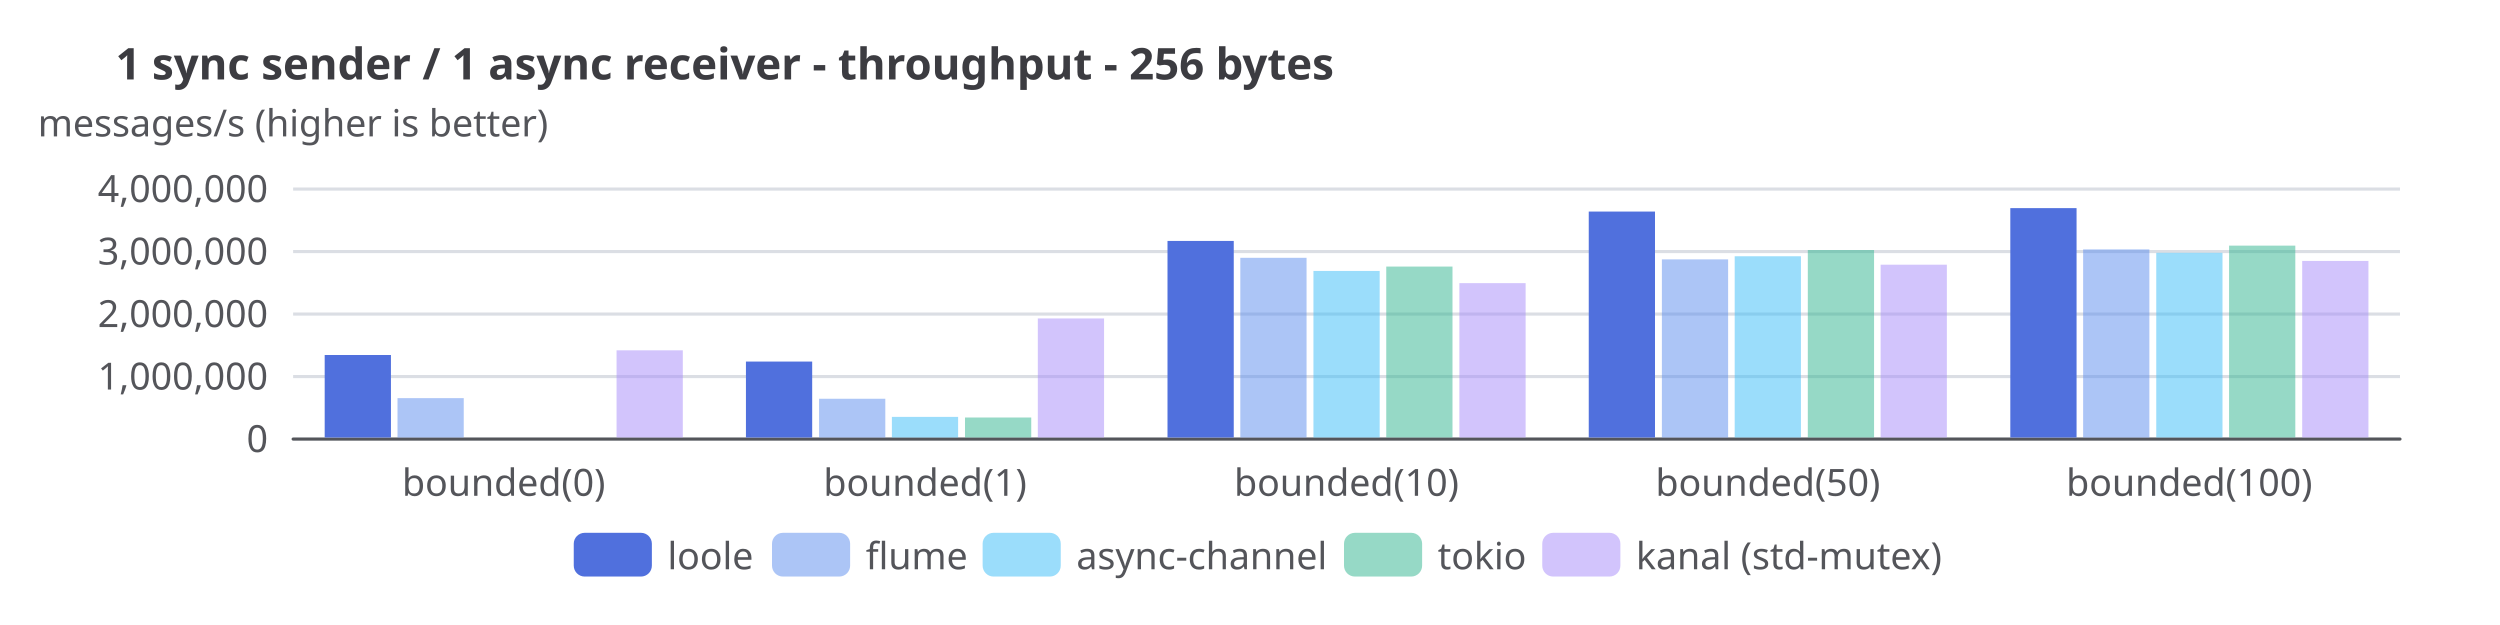
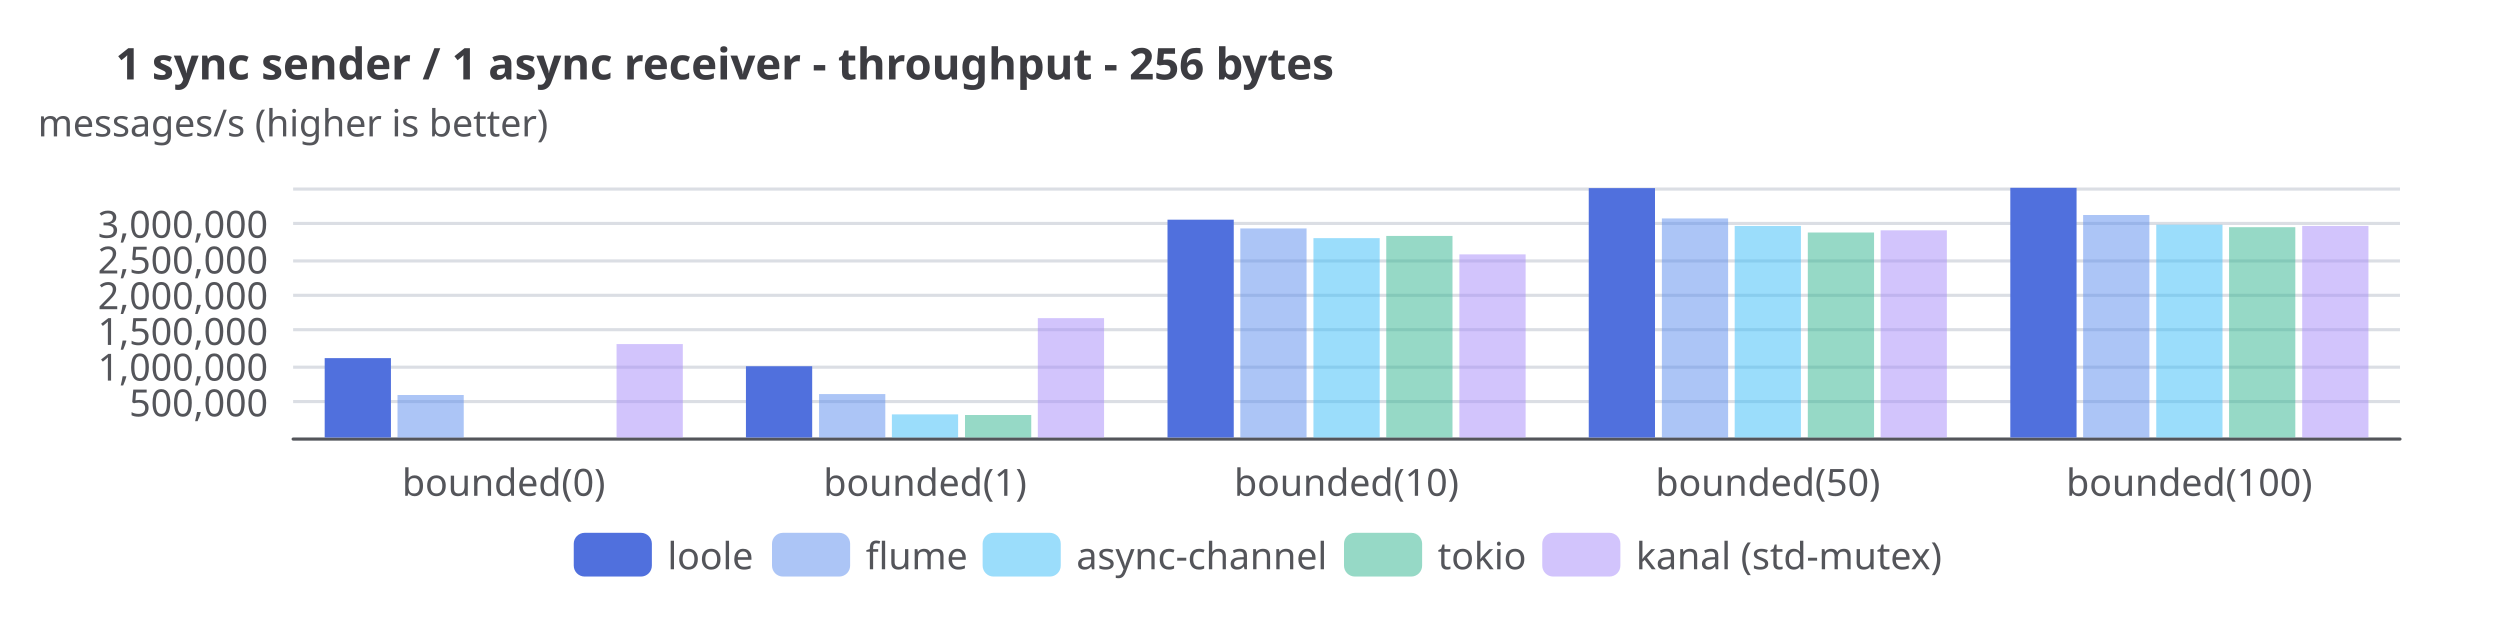
<svg xmlns="http://www.w3.org/2000/svg" width="800" height="200" version="1.1" baseProfile="full" viewBox="0 0 800 200">
  <rect width="800" height="200" x="0" y="0" fill="white" />
  <path d="M93.8 140.5L768 140.5" fill="none" pointer-events="visible" stroke="#dbdee4" class="zr13-cls-91" />
-   <path d="M93.8 120.5L768 120.5" fill="none" pointer-events="visible" stroke="#dbdee4" class="zr13-cls-91" />
-   <path d="M93.8 100.5L768 100.5" fill="none" pointer-events="visible" stroke="#dbdee4" class="zr13-cls-91" />
-   <path d="M93.8 80.5L768 80.5" fill="none" pointer-events="visible" stroke="#dbdee4" class="zr13-cls-91" />
+   <path d="M93.8 128.5L768 128.5" fill="none" pointer-events="visible" stroke="#dbdee4" class="zr13-cls-91" />
+   <path d="M93.8 117.5L768 117.5" fill="none" pointer-events="visible" stroke="#dbdee4" class="zr13-cls-91" />
+   <path d="M93.8 105.5L768 105.5" fill="none" pointer-events="visible" stroke="#dbdee4" class="zr13-cls-91" />
+   <path d="M93.8 94.5L768 94.5" fill="none" pointer-events="visible" stroke="#dbdee4" class="zr13-cls-91" />
+   <path d="M93.8 83.5L768 83.5" fill="none" pointer-events="visible" stroke="#dbdee4" class="zr13-cls-91" />
+   <path d="M93.8 71.5L768 71.5" fill="none" pointer-events="visible" stroke="#dbdee4" class="zr13-cls-91" />
  <path d="M93.8 60.5L768 60.5" fill="none" pointer-events="visible" stroke="#dbdee4" class="zr13-cls-91" />
  <text dominant-baseline="central" text-anchor="middle" style="font-size:12px;font-family:sans-serif;" xml:space="preserve" y="-6" transform="translate(93.76 45)" fill="#54555a">messages/s (higher is better)</text>
  <path d="M93.8 140.5L768 140.5" fill="none" pointer-events="visible" stroke="#54555a" stroke-linecap="round" class="zr13-cls-91" />
-   <text dominant-baseline="central" text-anchor="end" style="font-size:12px;font-family:sans-serif;" transform="translate(85.76 140)" fill="#54555a">0</text>
-   <text dominant-baseline="central" text-anchor="end" style="font-size:12px;font-family:sans-serif;" transform="translate(85.76 120)" fill="#54555a">1,000,000</text>
-   <text dominant-baseline="central" text-anchor="end" style="font-size:12px;font-family:sans-serif;" transform="translate(85.76 100)" fill="#54555a">2,000,000</text>
-   <text dominant-baseline="central" text-anchor="end" style="font-size:12px;font-family:sans-serif;" transform="translate(85.76 80)" fill="#54555a">3,000,000</text>
-   <text dominant-baseline="central" text-anchor="end" style="font-size:12px;font-family:sans-serif;" transform="translate(85.76 60)" fill="#54555a">4,000,000</text>
+   <text dominant-baseline="central" text-anchor="end" style="font-size:12px;font-family:sans-serif;" transform="translate(85.76 128.5714)" fill="#54555a">500,000</text>
+   <text dominant-baseline="central" text-anchor="end" style="font-size:12px;font-family:sans-serif;" transform="translate(85.76 117.1429)" fill="#54555a">1,000,000</text>
+   <text dominant-baseline="central" text-anchor="end" style="font-size:12px;font-family:sans-serif;" transform="translate(85.76 105.7143)" fill="#54555a">1,500,000</text>
+   <text dominant-baseline="central" text-anchor="end" style="font-size:12px;font-family:sans-serif;" transform="translate(85.76 94.2857)" fill="#54555a">2,000,000</text>
+   <text dominant-baseline="central" text-anchor="end" style="font-size:12px;font-family:sans-serif;" transform="translate(85.76 82.8571)" fill="#54555a">2,500,000</text>
+   <text dominant-baseline="central" text-anchor="end" style="font-size:12px;font-family:sans-serif;" transform="translate(85.76 71.4286)" fill="#54555a">3,000,000</text>
  <text dominant-baseline="central" text-anchor="middle" style="font-size:12px;font-family:sans-serif;" y="6" transform="translate(161.184 148)" fill="#54555a">bounded(0)</text>
  <text dominant-baseline="central" text-anchor="middle" style="font-size:12px;font-family:sans-serif;" y="6" transform="translate(296.032 148)" fill="#54555a">bounded(1)</text>
  <text dominant-baseline="central" text-anchor="middle" style="font-size:12px;font-family:sans-serif;" y="6" transform="translate(430.88 148)" fill="#54555a">bounded(10)</text>
  <text dominant-baseline="central" text-anchor="middle" style="font-size:12px;font-family:sans-serif;" y="6" transform="translate(565.728 148)" fill="#54555a">bounded(50)</text>
  <text dominant-baseline="central" text-anchor="middle" style="font-size:12px;font-family:sans-serif;" y="6" transform="translate(700.576 148)" fill="#54555a">bounded(100)</text>
-   <path d="M103.9 140l21.2 0l0 -26.4l-21.2 0Z" fill="#5070dd" ecmeta_series_index="0" ecmeta_data_index="0" ecmeta_ssr_type="chart" class="zr13-cls-92" />
-   <path d="M238.7 140l21.2 0l0 -24.3l-21.2 0Z" fill="#5070dd" ecmeta_series_index="0" ecmeta_data_index="1" ecmeta_ssr_type="chart" class="zr13-cls-92" />
-   <path d="M373.6 140l21.2 0l0 -62.9l-21.2 0Z" fill="#5070dd" ecmeta_series_index="0" ecmeta_data_index="2" ecmeta_ssr_type="chart" class="zr13-cls-92" />
-   <path d="M508.4 140l21.2 0l0 -72.3l-21.2 0Z" fill="#5070dd" ecmeta_series_index="0" ecmeta_data_index="3" ecmeta_ssr_type="chart" class="zr13-cls-92" />
-   <path d="M643.3 140l21.2 0l0 -73.4l-21.2 0Z" fill="#5070dd" ecmeta_series_index="0" ecmeta_data_index="4" ecmeta_ssr_type="chart" class="zr13-cls-92" />
-   <path d="M127.2 140l21.2 0l0 -12.6l-21.2 0Z" fill="rgb(91,141,239)" fill-opacity="0.5" ecmeta_series_index="1" ecmeta_data_index="0" ecmeta_ssr_type="chart" class="zr13-cls-93" />
-   <path d="M262.1 140l21.2 0l0 -12.4l-21.2 0Z" fill="rgb(91,141,239)" fill-opacity="0.5" ecmeta_series_index="1" ecmeta_data_index="1" ecmeta_ssr_type="chart" class="zr13-cls-93" />
-   <path d="M396.9 140l21.2 0l0 -57.5l-21.2 0Z" fill="rgb(91,141,239)" fill-opacity="0.5" ecmeta_series_index="1" ecmeta_data_index="2" ecmeta_ssr_type="chart" class="zr13-cls-93" />
-   <path d="M531.8 140l21.2 0l0 -57l-21.2 0Z" fill="rgb(91,141,239)" fill-opacity="0.5" ecmeta_series_index="1" ecmeta_data_index="3" ecmeta_ssr_type="chart" class="zr13-cls-93" />
-   <path d="M666.6 140l21.2 0l0 -60.2l-21.2 0Z" fill="rgb(91,141,239)" fill-opacity="0.5" ecmeta_series_index="1" ecmeta_data_index="4" ecmeta_ssr_type="chart" class="zr13-cls-93" />
-   <path d="M285.4 140l21.2 0l0 -6.6l-21.2 0Z" fill="rgb(56,189,248)" fill-opacity="0.5" ecmeta_series_index="2" ecmeta_data_index="1" ecmeta_ssr_type="chart" class="zr13-cls-94" />
-   <path d="M420.3 140l21.2 0l0 -53.3l-21.2 0Z" fill="rgb(56,189,248)" fill-opacity="0.5" ecmeta_series_index="2" ecmeta_data_index="2" ecmeta_ssr_type="chart" class="zr13-cls-94" />
-   <path d="M555.1 140l21.2 0l0 -58l-21.2 0Z" fill="rgb(56,189,248)" fill-opacity="0.5" ecmeta_series_index="2" ecmeta_data_index="3" ecmeta_ssr_type="chart" class="zr13-cls-94" />
-   <path d="M690 140l21.2 0l0 -59.1l-21.2 0Z" fill="rgb(56,189,248)" fill-opacity="0.5" ecmeta_series_index="2" ecmeta_data_index="4" ecmeta_ssr_type="chart" class="zr13-cls-94" />
-   <path d="M308.8 140l21.2 0l0 -6.4l-21.2 0Z" fill="rgb(47,181,142)" fill-opacity="0.5" ecmeta_series_index="3" ecmeta_data_index="1" ecmeta_ssr_type="chart" class="zr13-cls-95" />
-   <path d="M443.6 140l21.2 0l0 -54.7l-21.2 0Z" fill="rgb(47,181,142)" fill-opacity="0.5" ecmeta_series_index="3" ecmeta_data_index="2" ecmeta_ssr_type="chart" class="zr13-cls-95" />
-   <path d="M578.5 140l21.2 0l0 -60l-21.2 0Z" fill="rgb(47,181,142)" fill-opacity="0.5" ecmeta_series_index="3" ecmeta_data_index="3" ecmeta_ssr_type="chart" class="zr13-cls-95" />
-   <path d="M713.3 140l21.2 0l0 -61.4l-21.2 0Z" fill="rgb(47,181,142)" fill-opacity="0.5" ecmeta_series_index="3" ecmeta_data_index="4" ecmeta_ssr_type="chart" class="zr13-cls-95" />
-   <path d="M197.3 140l21.2 0l0 -27.9l-21.2 0Z" fill="rgb(167,139,250)" fill-opacity="0.5" ecmeta_series_index="4" ecmeta_data_index="0" ecmeta_ssr_type="chart" class="zr13-cls-96" />
-   <path d="M332.1 140l21.2 0l0 -38.1l-21.2 0Z" fill="rgb(167,139,250)" fill-opacity="0.5" ecmeta_series_index="4" ecmeta_data_index="1" ecmeta_ssr_type="chart" class="zr13-cls-96" />
-   <path d="M467 140l21.2 0l0 -49.4l-21.2 0Z" fill="rgb(167,139,250)" fill-opacity="0.5" ecmeta_series_index="4" ecmeta_data_index="2" ecmeta_ssr_type="chart" class="zr13-cls-96" />
-   <path d="M601.8 140l21.2 0l0 -55.3l-21.2 0Z" fill="rgb(167,139,250)" fill-opacity="0.5" ecmeta_series_index="4" ecmeta_data_index="3" ecmeta_ssr_type="chart" class="zr13-cls-96" />
-   <path d="M736.7 140l21.2 0l0 -56.5l-21.2 0Z" fill="rgb(167,139,250)" fill-opacity="0.5" ecmeta_series_index="4" ecmeta_data_index="4" ecmeta_ssr_type="chart" class="zr13-cls-96" />
+   <path d="M103.9 140l21.2 0l0 -25.4l-21.2 0Z" fill="#5070dd" ecmeta_series_index="0" ecmeta_data_index="0" ecmeta_ssr_type="chart" class="zr13-cls-92" />
+   <path d="M238.7 140l21.2 0l0 -22.8l-21.2 0Z" fill="#5070dd" ecmeta_series_index="0" ecmeta_data_index="1" ecmeta_ssr_type="chart" class="zr13-cls-92" />
+   <path d="M373.6 140l21.2 0l0 -69.7l-21.2 0Z" fill="#5070dd" ecmeta_series_index="0" ecmeta_data_index="2" ecmeta_ssr_type="chart" class="zr13-cls-92" />
+   <path d="M508.4 140l21.2 0l0 -79.8l-21.2 0Z" fill="#5070dd" ecmeta_series_index="0" ecmeta_data_index="3" ecmeta_ssr_type="chart" class="zr13-cls-92" />
+   <path d="M643.3 140l21.2 0l0 -79.9l-21.2 0Z" fill="#5070dd" ecmeta_series_index="0" ecmeta_data_index="4" ecmeta_ssr_type="chart" class="zr13-cls-92" />
+   <path d="M127.2 140l21.2 0l0 -13.6l-21.2 0Z" fill="rgb(91,141,239)" fill-opacity="0.5" ecmeta_series_index="1" ecmeta_data_index="0" ecmeta_ssr_type="chart" class="zr13-cls-93" />
+   <path d="M262.1 140l21.2 0l0 -13.9l-21.2 0Z" fill="rgb(91,141,239)" fill-opacity="0.5" ecmeta_series_index="1" ecmeta_data_index="1" ecmeta_ssr_type="chart" class="zr13-cls-93" />
+   <path d="M396.9 140l21.2 0l0 -66.9l-21.2 0Z" fill="rgb(91,141,239)" fill-opacity="0.5" ecmeta_series_index="1" ecmeta_data_index="2" ecmeta_ssr_type="chart" class="zr13-cls-93" />
+   <path d="M531.8 140l21.2 0l0 -70.1l-21.2 0Z" fill="rgb(91,141,239)" fill-opacity="0.5" ecmeta_series_index="1" ecmeta_data_index="3" ecmeta_ssr_type="chart" class="zr13-cls-93" />
+   <path d="M666.6 140l21.2 0l0 -71.2l-21.2 0Z" fill="rgb(91,141,239)" fill-opacity="0.5" ecmeta_series_index="1" ecmeta_data_index="4" ecmeta_ssr_type="chart" class="zr13-cls-93" />
+   <path d="M285.4 140l21.2 0l0 -7.4l-21.2 0Z" fill="rgb(56,189,248)" fill-opacity="0.5" ecmeta_series_index="2" ecmeta_data_index="1" ecmeta_ssr_type="chart" class="zr13-cls-94" />
+   <path d="M420.3 140l21.2 0l0 -63.8l-21.2 0Z" fill="rgb(56,189,248)" fill-opacity="0.5" ecmeta_series_index="2" ecmeta_data_index="2" ecmeta_ssr_type="chart" class="zr13-cls-94" />
+   <path d="M555.1 140l21.2 0l0 -67.7l-21.2 0Z" fill="rgb(56,189,248)" fill-opacity="0.5" ecmeta_series_index="2" ecmeta_data_index="3" ecmeta_ssr_type="chart" class="zr13-cls-94" />
+   <path d="M690 140l21.2 0l0 -68.1l-21.2 0Z" fill="rgb(56,189,248)" fill-opacity="0.5" ecmeta_series_index="2" ecmeta_data_index="4" ecmeta_ssr_type="chart" class="zr13-cls-94" />
+   <path d="M308.8 140l21.2 0l0 -7.2l-21.2 0Z" fill="rgb(47,181,142)" fill-opacity="0.5" ecmeta_series_index="3" ecmeta_data_index="1" ecmeta_ssr_type="chart" class="zr13-cls-95" />
+   <path d="M443.6 140l21.2 0l0 -64.5l-21.2 0Z" fill="rgb(47,181,142)" fill-opacity="0.5" ecmeta_series_index="3" ecmeta_data_index="2" ecmeta_ssr_type="chart" class="zr13-cls-95" />
+   <path d="M578.5 140l21.2 0l0 -65.6l-21.2 0Z" fill="rgb(47,181,142)" fill-opacity="0.5" ecmeta_series_index="3" ecmeta_data_index="3" ecmeta_ssr_type="chart" class="zr13-cls-95" />
+   <path d="M713.3 140l21.2 0l0 -67.3l-21.2 0Z" fill="rgb(47,181,142)" fill-opacity="0.5" ecmeta_series_index="3" ecmeta_data_index="4" ecmeta_ssr_type="chart" class="zr13-cls-95" />
+   <path d="M197.3 140l21.2 0l0 -29.9l-21.2 0Z" fill="rgb(167,139,250)" fill-opacity="0.5" ecmeta_series_index="4" ecmeta_data_index="0" ecmeta_ssr_type="chart" class="zr13-cls-96" />
+   <path d="M332.1 140l21.2 0l0 -38.2l-21.2 0Z" fill="rgb(167,139,250)" fill-opacity="0.5" ecmeta_series_index="4" ecmeta_data_index="1" ecmeta_ssr_type="chart" class="zr13-cls-96" />
+   <path d="M467 140l21.2 0l0 -58.6l-21.2 0Z" fill="rgb(167,139,250)" fill-opacity="0.5" ecmeta_series_index="4" ecmeta_data_index="2" ecmeta_ssr_type="chart" class="zr13-cls-96" />
+   <path d="M601.8 140l21.2 0l0 -66.3l-21.2 0Z" fill="rgb(167,139,250)" fill-opacity="0.5" ecmeta_series_index="4" ecmeta_data_index="3" ecmeta_ssr_type="chart" class="zr13-cls-96" />
+   <path d="M736.7 140l21.2 0l0 -67.7l-21.2 0Z" fill="rgb(167,139,250)" fill-opacity="0.5" ecmeta_series_index="4" ecmeta_data_index="4" ecmeta_ssr_type="chart" class="zr13-cls-96" />
  <path d="M-5 -5.5l442.8 0l0 25l-442.8 0Z" transform="translate(183.6 170.5)" fill="rgb(0,0,0)" fill-opacity="0" stroke="#b7b9be" stroke-width="0" class="zr13-cls-91" />
  <path d="M3.5 0L21.5 0A3.5 3.5 0 0 1 25 3.5L25 10.5A3.5 3.5 0 0 1 21.5 14L3.5 14A3.5 3.5 0 0 1 0 10.5L0 3.5A3.5 3.5 0 0 1 3.5 0Z" transform="translate(183.6 170.5)" fill="#5070dd" ecmeta_series_index="0" ecmeta_data_index="0" ecmeta_ssr_type="legend" ecmeta_silent="true" class="zr13-cls-91" />
  <text dominant-baseline="central" text-anchor="start" style="font-size:12px;font-family:sans-serif;" x="30" y="7" transform="translate(183.6 170.5)" fill="#54555a">loole</text>
  <path d="M0 0l55.4 0l0 14l-55.4 0Z" transform="translate(183.6 170.5)" fill="none" pointer-events="visible" ecmeta_series_index="0" ecmeta_data_index="0" ecmeta_ssr_type="legend" class="zr13-cls-97" />
  <path d="M3.5 0L21.5 0A3.5 3.5 0 0 1 25 3.5L25 10.5A3.5 3.5 0 0 1 21.5 14L3.5 14A3.5 3.5 0 0 1 0 10.5L0 3.5A3.5 3.5 0 0 1 3.5 0Z" transform="translate(247.04 170.5)" fill="rgb(91,141,239)" fill-opacity="0.5" ecmeta_series_index="1" ecmeta_data_index="1" ecmeta_ssr_type="legend" ecmeta_silent="true" class="zr13-cls-91" />
  <text dominant-baseline="central" text-anchor="start" style="font-size:12px;font-family:sans-serif;" x="30" y="7" transform="translate(247.04 170.5)" fill="#54555a">flume</text>
  <path d="M0 0l59.4 0l0 14l-59.4 0Z" transform="translate(247.04 170.5)" fill="none" pointer-events="visible" ecmeta_series_index="1" ecmeta_data_index="1" ecmeta_ssr_type="legend" class="zr13-cls-97" />
  <path d="M3.5 0L21.5 0A3.5 3.5 0 0 1 25 3.5L25 10.5A3.5 3.5 0 0 1 21.5 14L3.5 14A3.5 3.5 0 0 1 0 10.5L0 3.5A3.5 3.5 0 0 1 3.5 0Z" transform="translate(314.44 170.5)" fill="rgb(56,189,248)" fill-opacity="0.5" ecmeta_series_index="2" ecmeta_data_index="2" ecmeta_ssr_type="legend" ecmeta_silent="true" class="zr13-cls-91" />
  <text dominant-baseline="central" text-anchor="start" style="font-size:12px;font-family:sans-serif;" x="30" y="7" transform="translate(314.44 170.5)" fill="#54555a">async-channel</text>
  <path d="M0 0l107.6 0l0 14l-107.6 0Z" transform="translate(314.44 170.5)" fill="none" pointer-events="visible" ecmeta_series_index="2" ecmeta_data_index="2" ecmeta_ssr_type="legend" class="zr13-cls-97" />
  <path d="M3.5 0L21.5 0A3.5 3.5 0 0 1 25 3.5L25 10.5A3.5 3.5 0 0 1 21.5 14L3.5 14A3.5 3.5 0 0 1 0 10.5L0 3.5A3.5 3.5 0 0 1 3.5 0Z" transform="translate(430.08 170.5)" fill="rgb(47,181,142)" fill-opacity="0.5" ecmeta_series_index="3" ecmeta_data_index="3" ecmeta_ssr_type="legend" ecmeta_silent="true" class="zr13-cls-91" />
  <text dominant-baseline="central" text-anchor="start" style="font-size:12px;font-family:sans-serif;" x="30" y="7" transform="translate(430.08 170.5)" fill="#54555a">tokio</text>
  <path d="M0 0l55.4 0l0 14l-55.4 0Z" transform="translate(430.08 170.5)" fill="none" pointer-events="visible" ecmeta_series_index="3" ecmeta_data_index="3" ecmeta_ssr_type="legend" class="zr13-cls-97" />
  <path d="M3.5 0L21.5 0A3.5 3.5 0 0 1 25 3.5L25 10.5A3.5 3.5 0 0 1 21.5 14L3.5 14A3.5 3.5 0 0 1 0 10.5L0 3.5A3.5 3.5 0 0 1 3.5 0Z" transform="translate(493.52 170.5)" fill="rgb(167,139,250)" fill-opacity="0.5" ecmeta_series_index="4" ecmeta_data_index="4" ecmeta_ssr_type="legend" ecmeta_silent="true" class="zr13-cls-91" />
  <text dominant-baseline="central" text-anchor="start" style="font-size:12px;font-family:sans-serif;" xml:space="preserve" x="30" y="7" transform="translate(493.52 170.5)" fill="#54555a">kanal (std-mutex)</text>
  <path d="M0 0l122.9 0l0 14l-122.9 0Z" transform="translate(493.52 170.5)" fill="none" pointer-events="visible" ecmeta_series_index="4" ecmeta_data_index="4" ecmeta_ssr_type="legend" class="zr13-cls-97" />
  <path d="M-5 -5l364.8 0l0 24l-364.8 0Z" transform="translate(37 13)" fill="rgb(0,0,0)" fill-opacity="0" stroke="#3c3c41" stroke-width="0" class="zr13-cls-91" />
  <text dominant-baseline="central" text-anchor="start" style="font-size:14px;font-family:sans-serif;font-weight:bold;" xml:space="preserve" y="7" transform="translate(37 13)" fill="#3c3c41">1 sync sender / 1 async receiver - throughput - 256 bytes</text>
  <style>
.zr13-cls-91:hover {
pointer-events:none;
}
.zr13-cls-92:hover {
cursor:pointer;
fill:rgba(88,123,243,1);
}
.zr13-cls-93:hover {
cursor:pointer;
fill:rgba(100,155,255,0.5);
}
.zr13-cls-94:hover {
cursor:pointer;
fill:rgba(61,207,255,0.5);
}
.zr13-cls-95:hover {
cursor:pointer;
fill:rgba(51,199,156,0.5);
}
.zr13-cls-96:hover {
cursor:pointer;
fill:rgba(183,152,255,0.5);
}
.zr13-cls-97:hover {
cursor:pointer;
fill:rgba(0,0,0,0);
}



</style>
</svg>
